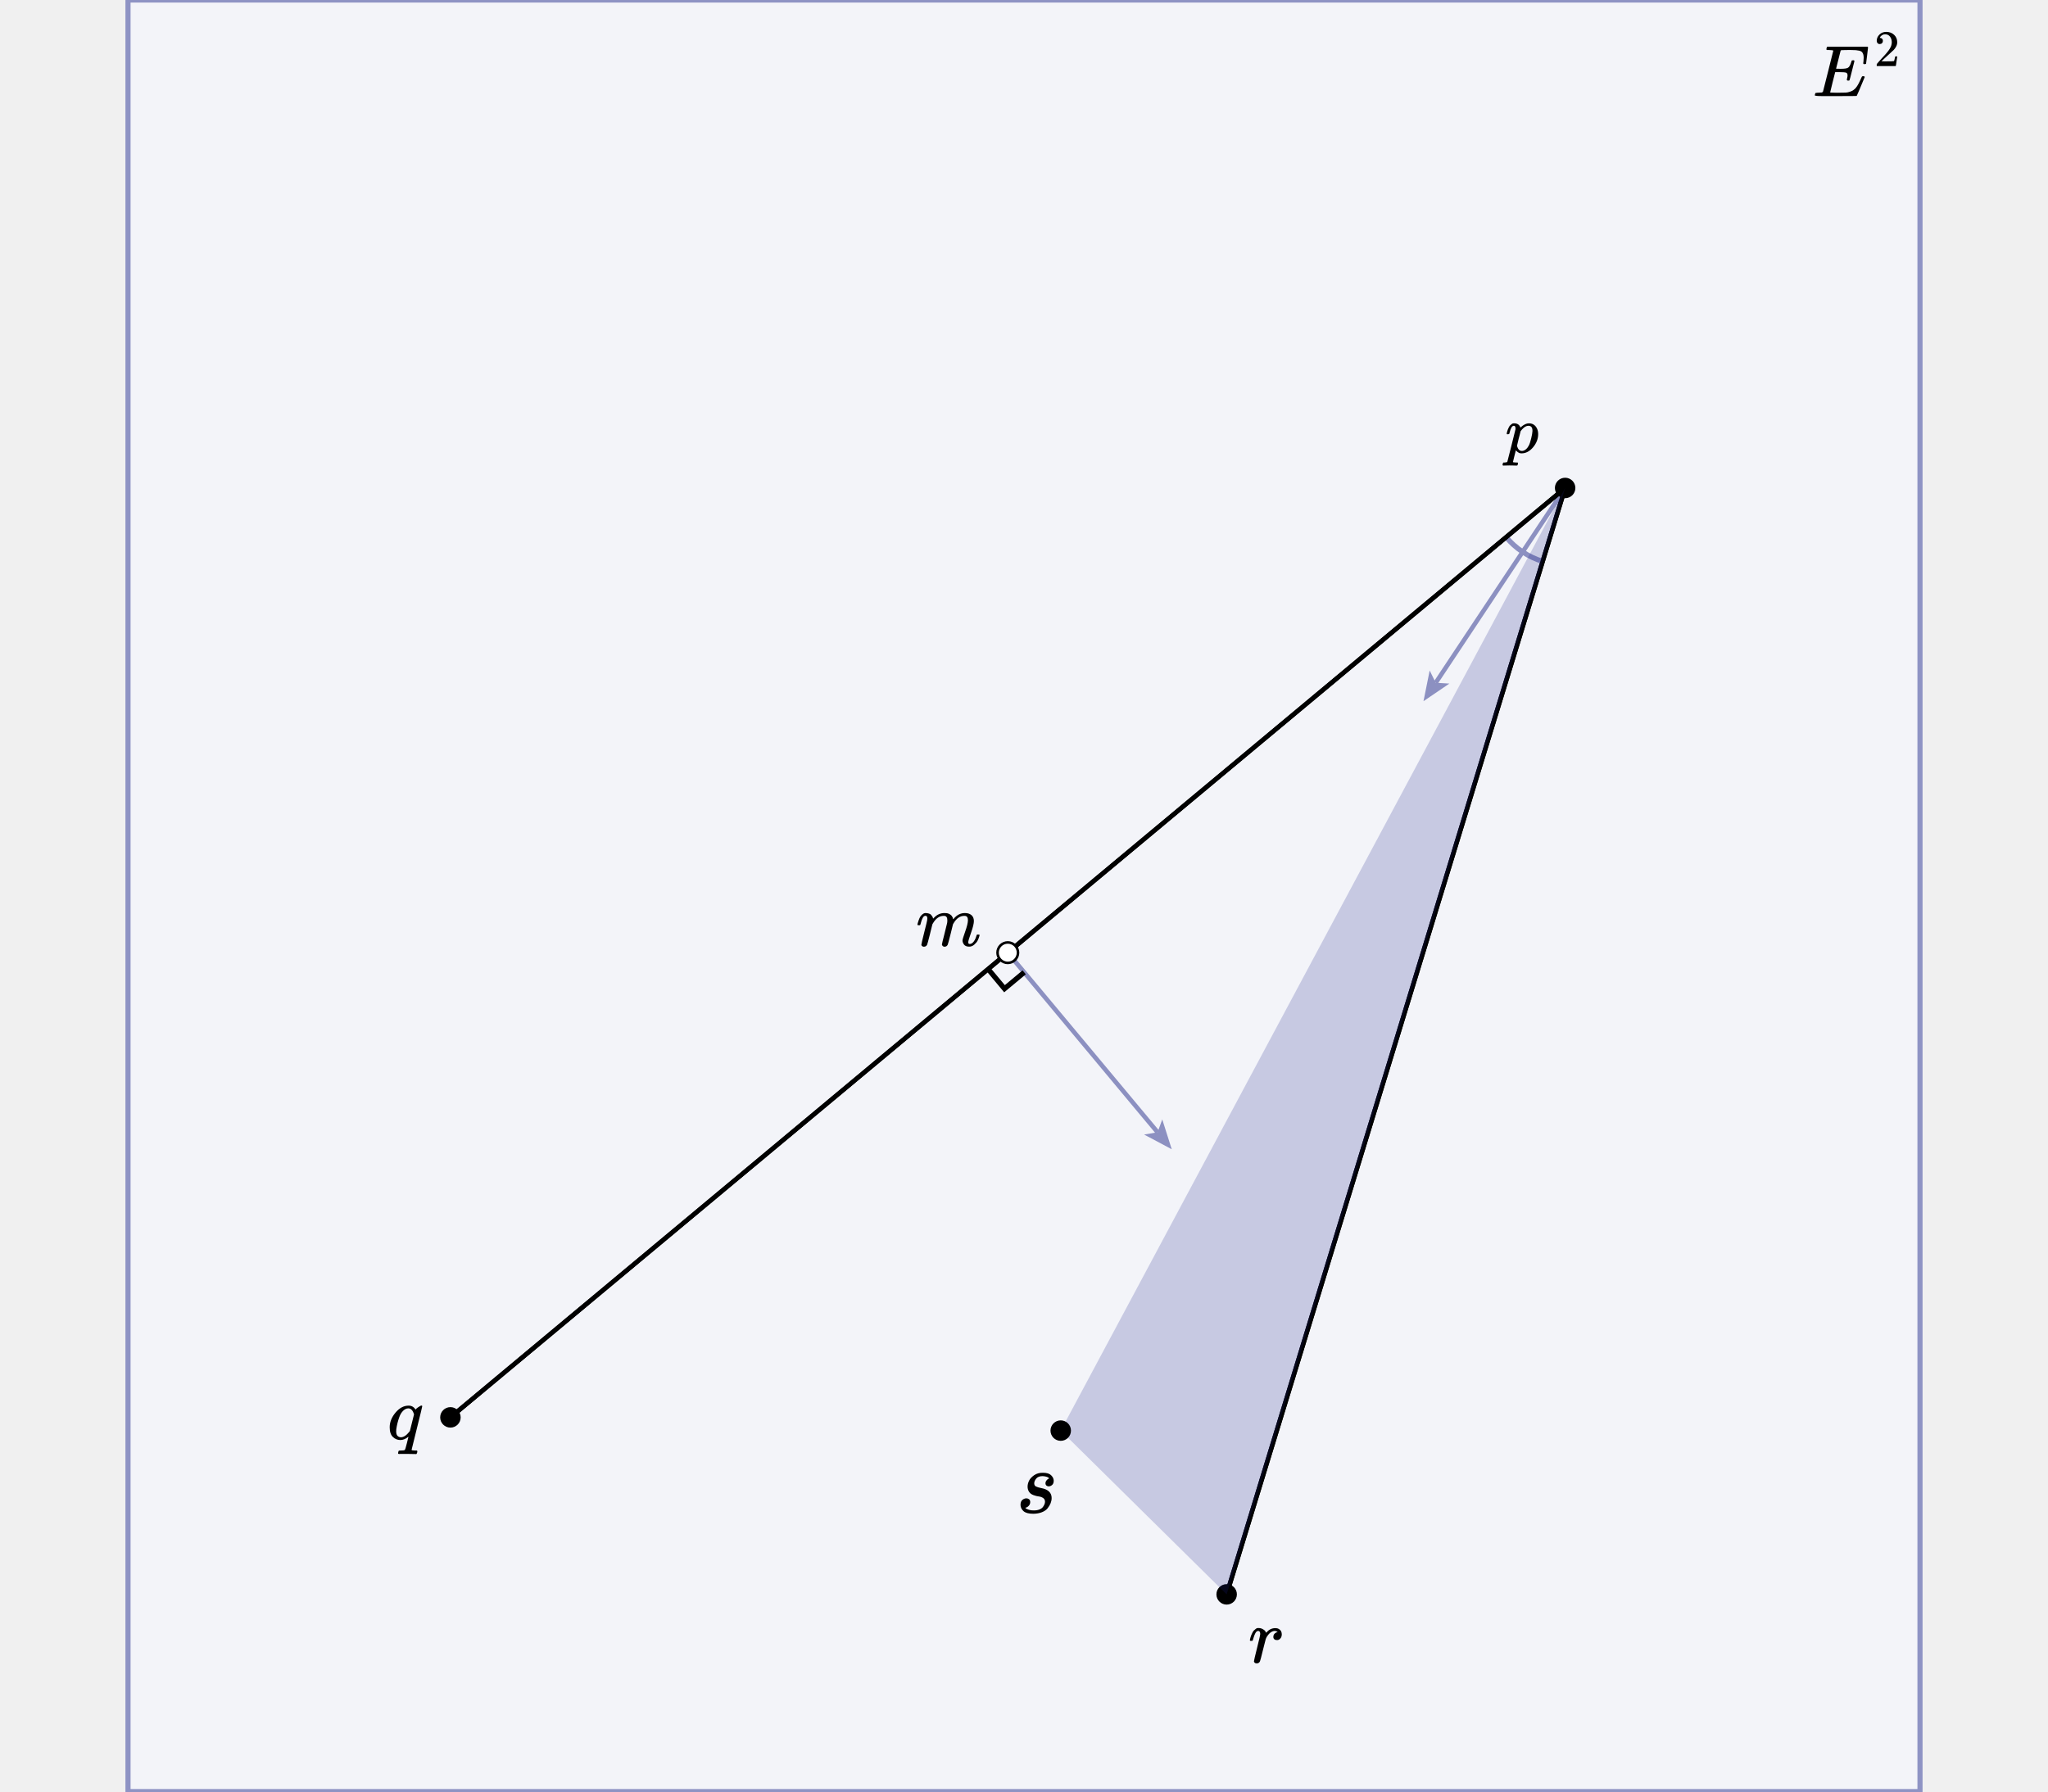
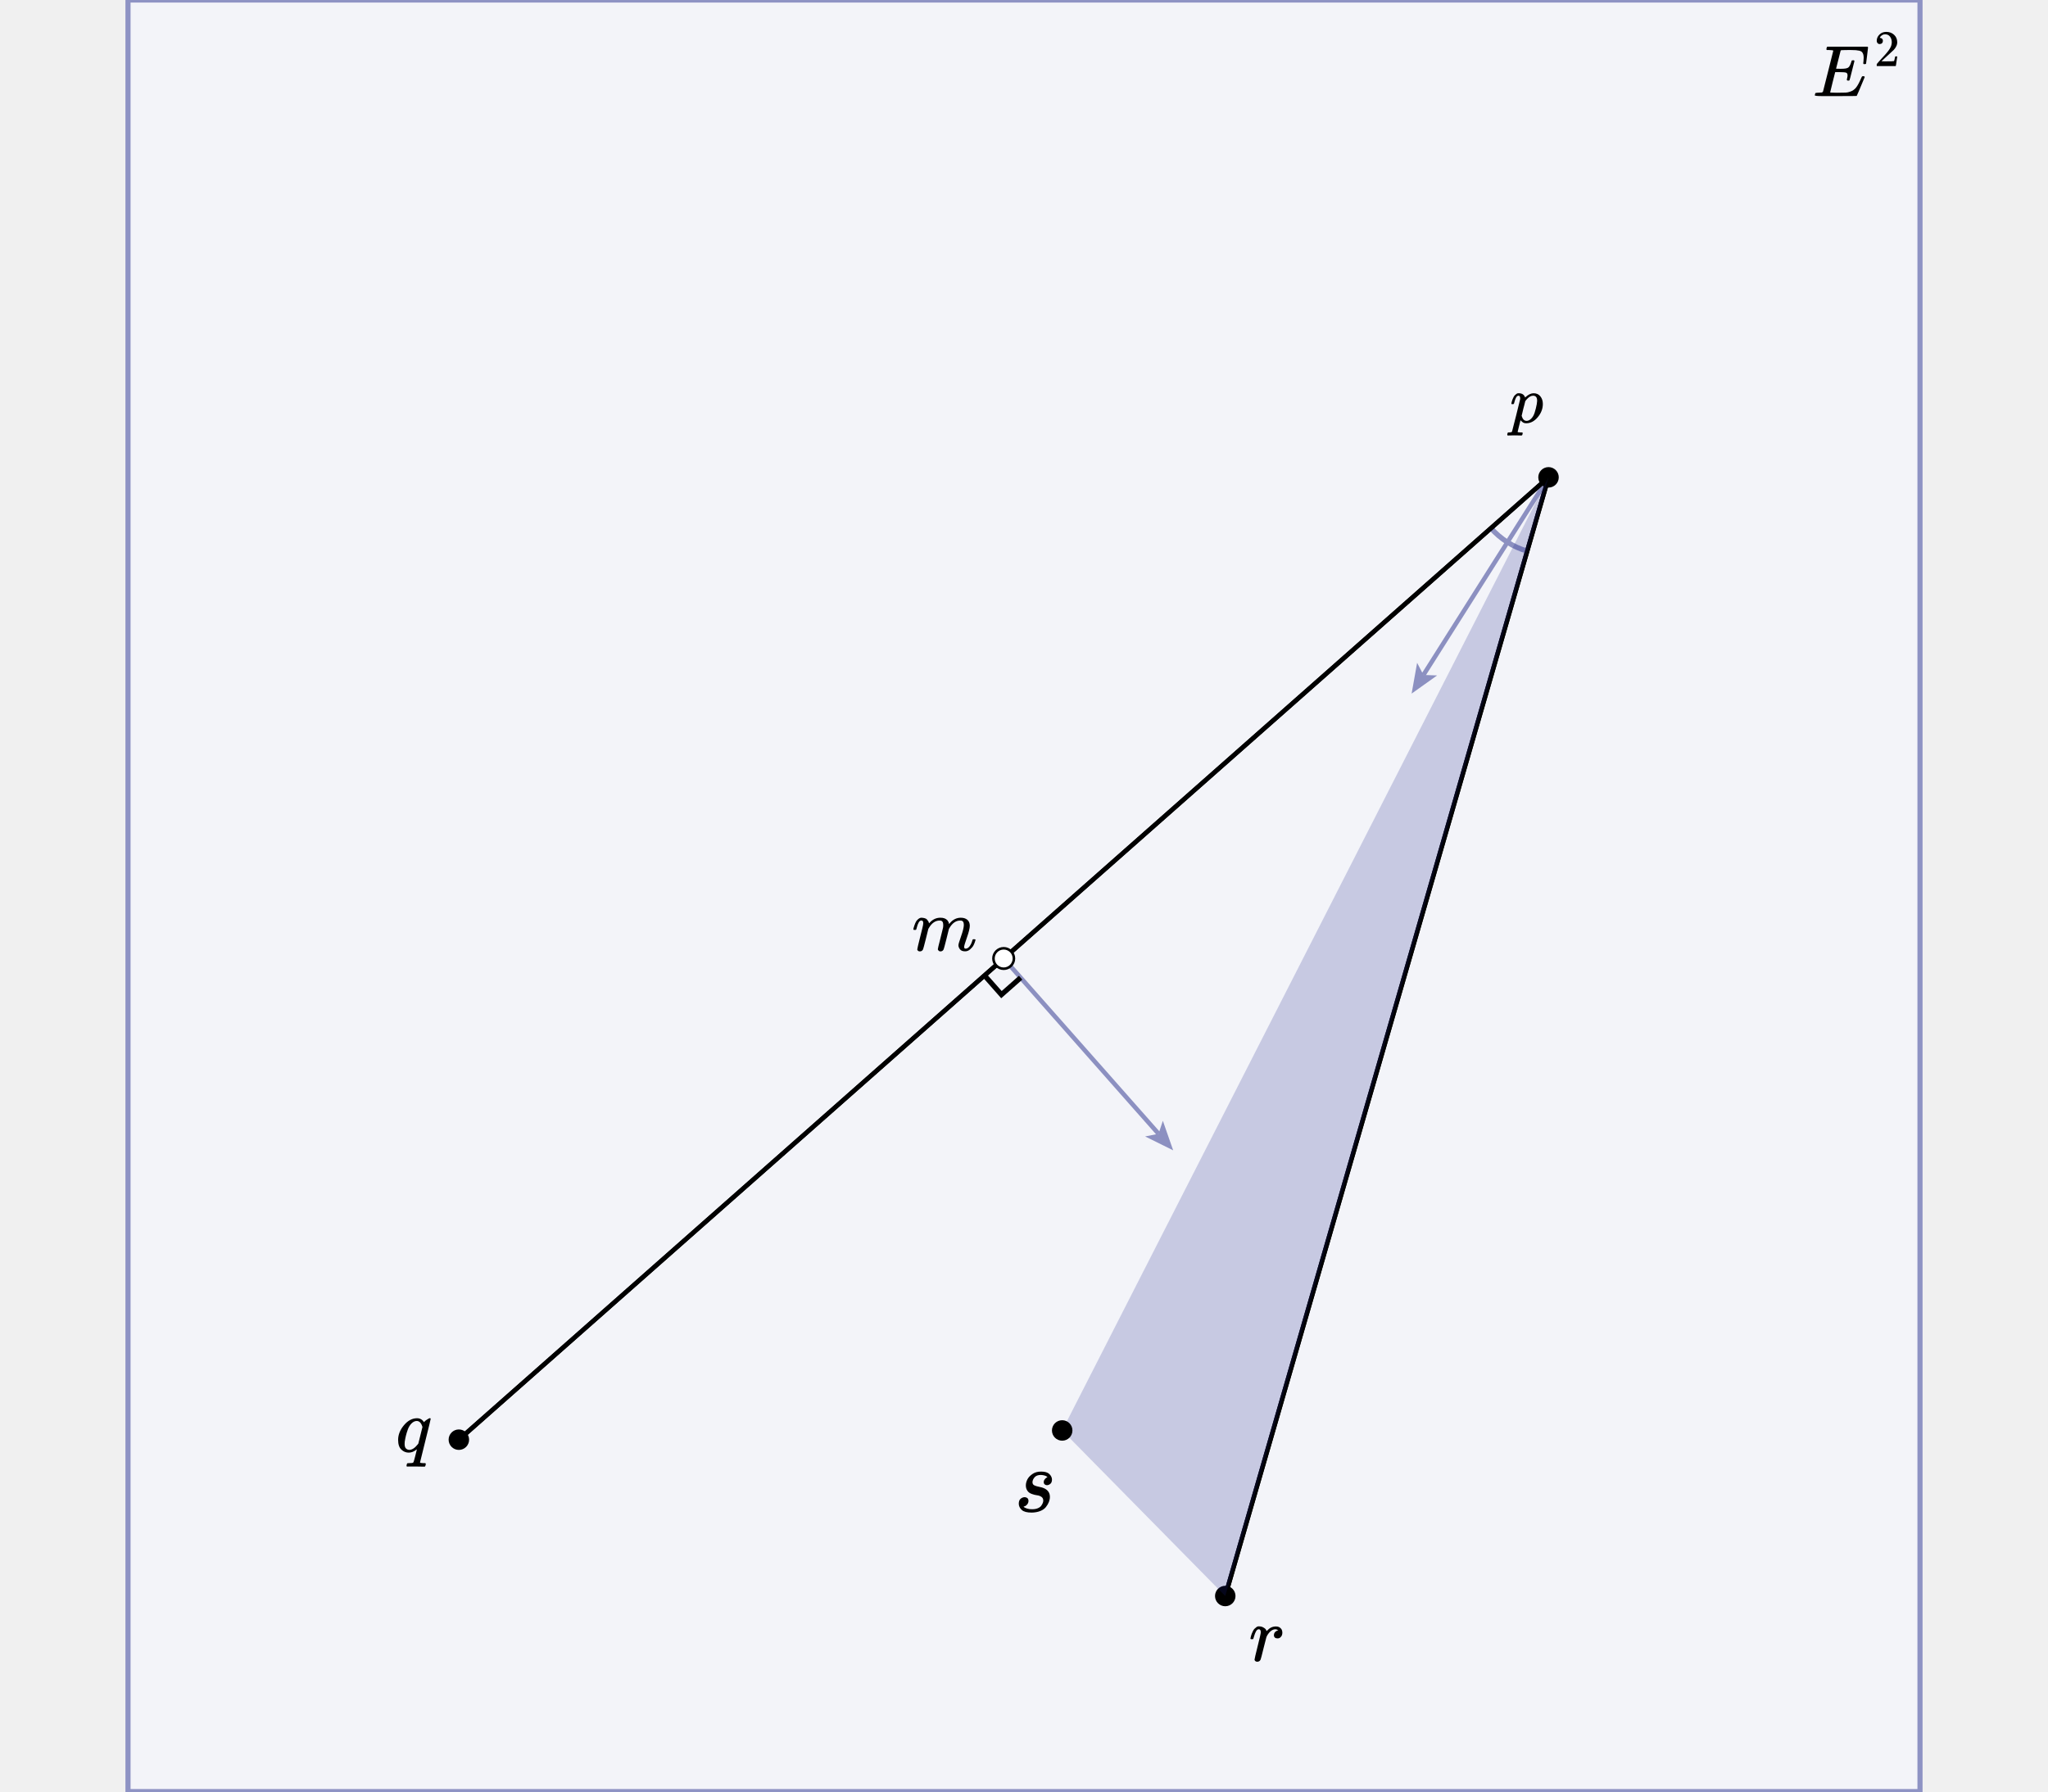
<svg xmlns="http://www.w3.org/2000/svg" version="1.2" viewBox="0 0 800 700">
  <rect x="50" y="0" width="700" height="700" fill="#f3f4f9" fill-opacity="1" stroke="#8e93c4" stroke-opacity="1" stroke-width="2" stroke-linecap="butt" rx="0" transform="rotate(0, 50, 0)">
    </rect>
  <g>
    <marker id="`h`.icon-startArrowId" markerUnits="strokeWidth" markerWidth="6.47" markerHeight="5.28" viewBox="0 0 9.95 8.12" refX="2.36" refY="4.06" orient="auto-start-reverse">
      <path d="M9.95 4.06 0 8.12 2.36 4.06 0 0 9.95 4.06z" fill="#8c90c1" fill-opacity="1" />
    </marker>
-     <path d="M 452.181 442.389 L 393.664 372.221" stroke-opacity="1" stroke-width="1.75" stroke="#8c90c1" stroke-linecap="butt" marker-start="url(#`h`.icon-startArrowId)" />
+     <path d="M 452.555 442.978 L 392.066 374.502" stroke-opacity="1" stroke-width="1.75" stroke="#8c90c1" stroke-linecap="butt" marker-start="url(#`h`.icon-startArrowId)" />
  </g>
-   <g transform="rotate(0, 358.3781, 349.4866)translate(358.3781, 349.4866)" string="m">
+   <g transform="rotate(0, 356.7803, 351.3161)translate(356.7803, 351.3161)" string="m">
    <svg width="24.285" height="27.66" role="img" focusable="false" viewBox="0.581 -12.226 23.124 12.53">
      <path stroke="none" fill="#000000" stroke-width="0" d="M0.581-7.938Q0.609-8.104 0.664-8.381T0.996-9.432 1.549-10.732 2.434-11.755 3.651-12.226 4.841-12.032 5.67-11.534 6.113-10.926 6.334-10.4L6.389-10.207Q6.389-10.151 6.417-10.151L6.721-10.455Q8.381-12.226 10.621-12.226 11.092-12.226 11.479-12.17T12.198-11.977 12.724-11.7 13.139-11.368 13.415-11.009 13.636-10.649 13.747-10.317 13.83-10.068 13.885-9.875L14.107-10.151Q15.849-12.226 18.228-12.226 19.722-12.226 20.634-11.479T21.575-9.294Q21.575-7.883 20.524-4.923T19.473-1.383Q19.5-0.996 19.611-0.857T20.026-0.719Q20.8-0.719 21.464-1.549T22.543-3.817Q22.626-4.121 22.709-4.177T23.151-4.232Q23.705-4.232 23.705-4.011 23.705-3.983 23.594-3.596 23.373-2.794 22.985-2.019T21.713-0.47 19.805 0.277Q18.505 0.277 17.924-0.47T17.343-2.019Q17.343-2.545 18.339-5.338T19.362-9.543Q19.362-11.175 18.145-11.175H18.007Q15.628-11.175 13.996-8.381L13.802-8.049 12.89-4.343Q11.977-0.719 11.838-0.443 11.479 0.304 10.649 0.304 10.29 0.304 10.068 0.111T9.764-0.221 9.681-0.498Q9.681-0.802 10.621-4.453L11.617-8.492Q11.7-8.907 11.7-9.543 11.7-11.175 10.483-11.175H10.345Q7.966-11.175 6.334-8.381L6.141-8.049 5.228-4.343Q4.315-0.719 4.177-0.443 3.817 0.304 2.987 0.304 2.628 0.304 2.406 0.138T2.102-0.194 2.047-0.47Q2.047-0.83 3.098-5.006 4.177-9.266 4.177-9.46 4.26-9.875 4.26-10.207 4.26-11.202 3.568-11.202 2.96-11.202 2.545-10.428T1.909-8.741 1.577-7.745Q1.521-7.689 1.134-7.689H0.747Q0.581-7.855 0.581-7.938Z" fill-opacity="1" />
    </svg>
  </g>
-   <g transform="rotate(0, 398.6375, 569.6102)translate(398.6375, 569.6102)" string="s">
+   <g transform="rotate(0, 397.9588, 569.1502)translate(397.9588, 569.1502)" string="s">
    <svg width="12.973" height="27.66" role="img" focusable="false" viewBox="1.466 -12.226 10.124 12.502">
      <path stroke="none" fill="#000000" stroke-width="0" d="M3.623-7.994Q3.623-8.879 4.066-9.792T5.615-11.479 8.298-12.226Q10.013-12.226 10.787-11.479T11.59-9.819Q11.59-8.934 11.119-8.519T10.068-8.077Q9.709-8.077 9.404-8.298T9.072-9.017Q9.072-9.46 9.321-9.792T9.792-10.29 10.151-10.455Q10.179-10.455 10.179-10.483 10.179-10.566 9.985-10.732T9.294-11.036 8.215-11.202Q6.887-11.202 6.279-10.483T5.643-9.017Q5.643-8.326 6.168-8.049T7.689-7.579 9.128-7.164Q10.953-6.362 10.953-4.509 10.953-3.734 10.649-2.96T9.736-1.411 7.994-0.194 5.394 0.277Q3.264 0.277 2.379-0.526T1.466-2.406Q1.466-3.485 2.047-3.955T3.264-4.426Q3.679-4.426 4.038-4.177T4.426-3.319Q4.426-2.6 3.928-2.102T3.07-1.604Q3.015-1.577 2.987-1.577T2.96-1.521Q2.987-1.438 3.181-1.3T4.038-0.94 5.56-0.747Q6.555-0.747 7.275-1.051T8.326-1.826 8.796-2.683 8.934-3.375Q8.934-4.149 8.353-4.536T7.026-5.006 5.394-5.421 4.094-6.389Q3.623-7.081 3.623-7.994Z" fill-opacity="1" />
    </svg>
  </g>
  <g style="solid">
-     <path d="M 611.38 190.656 L 479.161 622.94" stroke-opacity="1" stroke-width="1.75" stroke="#000000" stroke-linecap="butt" />
+     <path d="M 604.89 186.502 L 478.617 623.585" stroke-opacity="1" stroke-width="1.75" stroke="#000000" stroke-linecap="butt" />
  </g>
  <g>
-     <path d="M 611.38 190.656 L 479.161 622.94" stroke-opacity="0.5" stroke-width="0" stroke="#6a591c" stroke-linecap="butt" />
+     <path d="M 604.89 186.502 L 478.617 623.585" stroke-opacity="0.5" stroke-width="0" stroke="#6a591c" stroke-linecap="butt" />
  </g>
  <g>
-     <path d="M 414.35 558.957 L 611.38 190.656" stroke-opacity="0.5" stroke-width="0" stroke="#a45c2d" stroke-linecap="butt" />
+     <path d="M 414.92 558.899 L 604.89 186.502" stroke-opacity="0.5" stroke-width="0" stroke="#a45c2d" stroke-linecap="butt" />
  </g>
  <g>
    <marker id="`w`.icon-endArrowId" markerUnits="strokeWidth" markerWidth="6.47" markerHeight="5.28" viewBox="0 0 9.95 8.12" refX="2.36" refY="4.06" orient="auto-start-reverse">
      <path d="M9.95 4.06 0 8.12 2.36 4.06 0 0 9.95 4.06z" fill="#8c90c1" fill-opacity="1" />
    </marker>
-     <path d="M 611.38 190.656 L 560.832 266.765" stroke-opacity="1" stroke-width="1.75" stroke="#8c90c1" stroke-linecap="butt" marker-end="url(#`w`.icon-endArrowId)" />
+     <path d="M 604.89 186.502 L 556.03 263.705" stroke-opacity="1" stroke-width="1.75" stroke="#8c90c1" stroke-linecap="butt" marker-end="url(#`w`.icon-endArrowId)" />
  </g>
  <g endArrowheadSize="1" startArrowheadSize="1">
    <filter id="`theta`.mark-shadow" x="0" y="0" width="200%" height="200%">
      <feOffset result="offOut" in="SourceAlpha" dx="5" dy="5" />
      <feGaussianBlur result="blurOut" in="offOut" stdDeviation="4" />
      <feBlend in="SourceGraphic" in2="blurOut" mode="normal" />
      <feComponentTransfer>
        <feFuncA type="linear" slope="0.5" />
      </feComponentTransfer>
      <feMerge>
        <feMergeNode />
        <feMergeNode in="SourceGraphic" />
      </feMerge>
    </filter>
-     <path stroke="#8c90c1" fill="none" stroke-width="2" stroke-opacity="1" d="M 588.341 209.87 A 30 30 0 0 0 602.606 219.344" />
+     <path stroke="#8c90c1" fill="none" stroke-width="2" stroke-opacity="1" d="M 582.406 206.363 A 30 30 0 0 0 596.564 215.323" />
  </g>
  <g style="solid">
-     <path d="M 175.947 553.786 L 611.38 190.656" stroke-opacity="1" stroke-width="1.75" stroke="#000000" stroke-linecap="butt" />
+     <path d="M 179.242 562.503 L 604.89 186.502" stroke-opacity="1" stroke-width="1.75" stroke="#000000" stroke-linecap="butt" />
  </g>
  <g style="solid">
-     <path d="M 611.38 190.656 L 479.161 622.94" stroke-opacity="1" stroke-width="1.75" stroke="#000000" stroke-linecap="butt" />
+     <path d="M 604.89 186.502 L 478.617 623.585" stroke-opacity="1" stroke-width="1.75" stroke="#000000" stroke-linecap="butt" />
  </g>
  <g style="solid">
-     <path d="M 611.38 190.656 L 175.947 553.786" stroke-opacity="1" stroke-width="1.75" stroke="#000000" stroke-linecap="butt" />
+     <path d="M 604.89 186.502 L 179.242 562.503" stroke-opacity="1" stroke-width="1.75" stroke="#000000" stroke-linecap="butt" />
  </g>
-   <circle fill="#000000" fill-opacity="1" cx="611.38" cy="190.656" stroke="#000000" stroke-opacity="1" stroke-width="0" stroke-linecap="butt" r="4">
+   <circle fill="#000000" fill-opacity="1" cx="604.89" cy="186.502" stroke="#000000" stroke-opacity="1" stroke-width="0" stroke-linecap="butt" r="4">
    </circle>
  <g>
-     <path d="M 479.161 622.94 L 414.35 558.957" stroke-opacity="0.5" stroke-width="0" stroke="#b0c4cb" stroke-linecap="butt" />
+     <path d="M 478.617 623.585 L 414.92 558.899" stroke-opacity="0.5" stroke-width="0" stroke="#b0c4cb" stroke-linecap="butt" />
  </g>
-   <circle fill="#000000" fill-opacity="1" cx="479.161" cy="622.94" stroke="#000000" stroke-opacity="1" stroke-width="0" stroke-linecap="butt" r="4">
+   <circle fill="#000000" fill-opacity="1" cx="478.617" cy="623.585" stroke="#000000" stroke-opacity="1" stroke-width="0" stroke-linecap="butt" r="4">
    </circle>
-   <g transform="rotate(0, 586.9355, 159.8207)translate(586.9355, 159.8207)" string="p">
+   <g transform="rotate(0, 588.7612, 148.0675)translate(588.7612, 148.0675)" string="p">
    <svg width="13.913" height="27.66" role="img" focusable="false" viewBox="-1.079 -12.226 14.826 17.592">
      <path stroke="none" fill="#000000" stroke-width="0" d="M0.636-7.938Q0.664-8.021 0.692-8.16T0.83-8.768 1.106-9.626 1.521-10.538 2.075-11.368 2.794-11.977 3.706-12.226Q5.781-12.226 6.362-10.455L6.638-10.704Q8.353-12.226 9.902-12.226 11.7-12.226 12.724-10.926T13.747-7.772Q13.747-4.785 11.645-2.268T6.887 0.277Q6.279 0.277 5.809 0.111 5.504-0.028 5.172-0.304T4.647-0.774L4.453-0.996Q4.426-0.968 3.845 1.411T3.264 3.817Q3.264 3.983 3.485 4.011T4.509 4.094H5.2Q5.366 4.287 5.366 4.343T5.283 4.841Q5.2 5.172 5.117 5.255T4.758 5.366Q4.702 5.366 4.453 5.366T3.513 5.338 1.798 5.311Q-0.138 5.311-0.664 5.366H-0.885Q-1.079 5.172-1.079 5.062-1.023 4.315-0.719 4.094H-0.166Q0.774 4.066 0.913 3.762 0.996 3.596 2.6-2.849T4.287-9.681Q4.315-9.819 4.315-10.068 4.315-11.202 3.623-11.202 3.015-11.202 2.6-10.428T1.964-8.741 1.632-7.745Q1.577-7.689 1.189-7.689H0.802Q0.636-7.855 0.636-7.938ZM4.923-2.821Q5.532-0.719 6.97-0.719 7.8-0.719 8.575-1.355T9.847-2.96Q10.345-3.9 10.843-5.947T11.368-8.989V-9.155Q11.368-11.202 9.681-11.202 9.377-11.202 9.072-11.119T8.464-10.87 7.911-10.511 7.441-10.096 7.026-9.681 6.721-9.294 6.5-9.017L6.417-8.907Q6.417-8.879 6.334-8.519T6.03-7.302 5.643-5.864Q4.923-2.932 4.923-2.821Z" fill-opacity="1" />
    </svg>
  </g>
-   <g transform="rotate(0, 488.2188, 629.1811)translate(488.2188, 629.1811)" string="r">
+   <g transform="rotate(0, 488.4454, 628.5248)translate(488.4454, 628.5248)" string="r">
    <svg width="12.475" height="27.66" role="img" focusable="false" viewBox="0.581 -12.226 11.313 12.53">
      <path stroke="none" fill="#000000" stroke-width="0" d="M0.581-7.938Q0.609-8.021 0.636-8.16T0.774-8.768 1.051-9.626 1.466-10.538 2.019-11.368 2.738-11.977 3.651-12.226Q4.453-12.226 5.062-11.894T5.919-11.285 6.224-10.732Q6.279-10.566 6.306-10.566T6.528-10.76Q7.855-12.198 9.598-12.198H9.681Q11.009-12.198 11.673-11.064 11.894-10.538 11.894-10.041 11.894-9.211 11.534-8.713T10.815-8.077 10.124-7.966Q9.57-7.966 9.238-8.27T8.907-9.072Q8.907-10.4 10.455-10.843 9.847-11.202 9.46-11.202 7.911-11.202 6.611-9.155 6.334-8.713 6.196-8.243T5.255-4.564Q4.315-0.692 4.177-0.443 3.817 0.304 2.987 0.304 2.628 0.304 2.406 0.138T2.102-0.194 2.047-0.47Q2.047-0.83 3.153-5.228T4.26-10.124Q4.26-11.202 3.54-11.202 2.96-11.202 2.545-10.428T1.881-8.741 1.577-7.745Q1.521-7.689 1.134-7.689H0.747Q0.581-7.855 0.581-7.938Z" fill-opacity="1" />
    </svg>
  </g>
  <g transform="rotate(0, 708.8972, 10.415)translate(708.8972, 10.415)" string="E^2">
    <svg width="32.206" height="29.17" role="img" focusable="false" viewBox="0.797 -21.014 29.192 22.738">
      <path stroke="none" fill="#000000" stroke-width="0" d="M12.657-3.756Q12.142-3.756 12.142-4.09 12.142-4.193 12.271-4.708T12.4-5.608Q12.4-6.406 11.859-6.586T9.364-6.766H8.026Q8.001-6.714 7.126-3.216T6.251 0.386Q6.251 0.489 6.534 0.489T8.592 0.54Q11.01 0.54 11.782 0.489T13.326 0.154Q14.586-0.257 15.409-1.286T17.236-4.656Q17.493-5.222 17.57-5.274 17.751-5.325 17.956-5.325 18.471-5.325 18.471-4.991 15.77 1.544 15.641 1.672 15.564 1.724 8.284 1.724H3.421Q0.797 1.724 0.797 1.441 0.797 1.389 0.875 1.08 0.978 0.669 1.08 0.617T1.672 0.54Q2.367 0.54 3.216 0.463 3.576 0.386 3.704 0.154 3.756 0.026 5.531-7.074T7.332-14.278Q7.332-14.458 7.229-14.458 7.023-14.535 5.865-14.586H5.068Q4.914-14.741 4.914-14.792T4.965-15.229Q5.068-15.667 5.222-15.77H19.474Q19.654-15.667 19.654-15.487 19.654-15.358 19.32-12.605T18.96-9.776Q18.908-9.596 18.445-9.596H18.136Q17.956-9.724 17.956-9.93L18.033-10.522Q18.111-11.139 18.111-11.859 18.111-12.631 17.931-13.146T17.442-13.943 16.541-14.355 15.332-14.535 13.686-14.586H12.477Q10.213-14.561 10.084-14.509 9.981-14.458 9.93-14.278 9.904-14.2 9.133-11.113T8.335-7.975Q8.927-7.949 9.57-7.949H10.239Q11.937-7.949 12.58-8.335T13.737-10.419Q13.84-10.83 13.892-10.882T14.329-10.959Q14.458-10.959 14.535-10.959T14.663-10.933 14.715-10.908 14.766-10.805 14.844-10.702L13.995-7.306Q13.146-3.885 13.068-3.833 12.991-3.756 12.657-3.756ZM23.805-16.704Q23.314-16.704 23.023-17.031T22.732-17.831Q22.732-19.123 23.696-20.068T26.097-21.014Q27.752-21.014 28.862-19.996T29.989-17.358Q29.989-16.576 29.625-15.867T28.752-14.63 27.297-13.284Q26.643-12.72 25.479-11.611L24.406-10.592 25.788-10.574Q28.643-10.574 28.825-10.665 28.952-10.702 29.262-12.284V-12.338H29.989V-12.284Q29.971-12.229 29.753-10.629T29.48-8.956V-8.901H22.732V-9.247-9.465Q22.732-9.592 22.841-9.738T23.387-10.374Q23.914-10.956 24.296-11.393 24.46-11.575 24.915-12.066T25.533-12.739 26.061-13.339 26.57-13.957 26.988-14.503 27.37-15.085 27.643-15.612 27.879-16.194 28.007-16.74 28.061-17.34Q28.061-18.486 27.443-19.323T25.679-20.159Q25.078-20.159 24.624-19.85T23.987-19.25 23.805-18.904Q23.805-18.886 23.896-18.886 24.224-18.886 24.569-18.631T24.915-17.795Q24.915-17.34 24.624-17.031T23.805-16.704Z" fill-opacity="1" />
    </svg>
  </g>
  <g endArrowheadSize="1" startArrowheadSize="1">
    <filter id="`t`.icon-shadow" x="0" y="0" width="200%" height="200%">
      <feOffset result="offOut" in="SourceAlpha" dx="5" dy="5" />
      <feGaussianBlur result="blurOut" in="offOut" stdDeviation="4" />
      <feBlend in="SourceGraphic" in2="blurOut" mode="normal" />
      <feComponentTransfer>
        <feFuncA type="linear" slope="0.5" />
      </feComponentTransfer>
      <feMerge>
        <feMergeNode />
        <feMergeNode in="SourceGraphic" />
      </feMerge>
    </filter>
-     <path stroke="#281cbf" fill="#1b1f8a" stroke-width="0" stroke-opacity="0.5" fill-opacity="0.2" d="M 611.38 190.656 L 414.35 558.957 L 479.161 622.94 Z " />
+     <path stroke="#281cbf" fill="#1b1f8a" stroke-width="0" stroke-opacity="0.5" fill-opacity="0.2" d="M 604.89 186.502 L 414.92 558.899 L 478.617 623.585 Z " />
  </g>
-   <circle fill="#000000" fill-opacity="1" cx="414.35" cy="558.957" stroke="#000000" stroke-opacity="1" stroke-width="0" stroke-linecap="butt" r="4">
+   <circle fill="#000000" fill-opacity="1" cx="414.92" cy="558.899" stroke="#000000" stroke-opacity="1" stroke-width="0" stroke-linecap="butt" r="4">
    </circle>
-   <circle fill="#000000" fill-opacity="1" cx="175.947" cy="553.786" stroke="#000000" stroke-opacity="1" stroke-width="0" stroke-linecap="butt" r="4">
+   <circle fill="#000000" fill-opacity="1" cx="179.242" cy="562.503" stroke="#000000" stroke-opacity="1" stroke-width="0" stroke-linecap="butt" r="4">
    </circle>
-   <g transform="rotate(0, 152.2233, 544.8117)translate(152.2233, 544.8117)" string="q">
+   <g transform="rotate(0, 155.5179, 549.7388)translate(155.5179, 549.7388)" string="q">
    <svg width="12.724" height="27.66" role="img" focusable="false" viewBox="0.913 -12.226 11.811 17.592">
      <path stroke="none" fill="#000000" stroke-width="0" d="M0.913-4.343Q0.913-7.136 3.015-9.653T7.745-12.198Q9.404-12.198 10.29-10.76 10.317-10.787 10.428-10.926T10.732-11.23 11.175-11.562Q12.115-12.226 12.447-12.226 12.558-12.226 12.641-12.143T12.724-12.004Q12.724-11.755 10.815-4.121 8.851 3.734 8.851 3.845 8.851 4.066 10.096 4.094H10.787Q10.953 4.315 10.953 4.343T10.87 4.841Q10.76 5.2 10.594 5.366H10.234Q9.377 5.311 7.247 5.311 6.472 5.311 5.836 5.311T4.813 5.311 4.343 5.338Q3.955 5.338 3.955 5.117 3.955 5.034 4.011 4.702 4.121 4.26 4.204 4.177T4.758 4.094Q6.085 4.094 6.362 3.9 6.583 3.762 7.136 1.466T7.717-0.885Q7.717-0.913 7.524-0.802 6.196 0.277 4.758 0.277 3.236 0.277 2.075-0.83T0.913-4.343ZM9.736-9.017Q9.1-11.202 7.662-11.202 6.694-11.202 5.809-10.345T4.426-8.104Q3.623-5.919 3.292-3.568 3.292-3.485 3.292-3.264T3.264-2.932Q3.264-1.687 3.762-1.217T4.951-0.719Q6.445-0.719 8.021-2.711L8.243-3.015 9.736-9.017Z" fill-opacity="1" />
    </svg>
  </g>
-   <circle fill="#ffffff" fill-opacity="1" cx="393.664" cy="372.221" stroke="#000000" stroke-opacity="1" stroke-width="1" stroke-linecap="butt" r="4">
+   <circle fill="#ffffff" fill-opacity="1" cx="392.066" cy="374.502" stroke="#000000" stroke-opacity="1" stroke-width="1" stroke-linecap="butt" r="4">
    </circle>
  <g startArrowheadSize="1" endArrowheadSize="1">
    <filter id="`h`.mark-shadow" x="0" y="0" width="200%" height="200%">
      <feOffset result="offOut" in="SourceAlpha" dx="5" dy="5" />
      <feGaussianBlur result="blurOut" in="offOut" stdDeviation="4" />
      <feBlend in="SourceGraphic" in2="blurOut" mode="normal" />
      <feComponentTransfer>
        <feFuncA type="linear" slope="0.5" />
      </feComponentTransfer>
      <feMerge>
        <feMergeNode />
        <feMergeNode in="SourceGraphic" />
      </feMerge>
    </filter>
-     <path stroke="#000000" fill="none" stroke-width="2" stroke-opacity="1" d="M 400.068 379.901 L 392.388 386.306 L 385.984 378.626" />
+     <path stroke="#000000" fill="none" stroke-width="2" stroke-opacity="1" d="M 398.686 381.997 L 391.192 388.617 L 384.571 381.123" />
  </g>
</svg>
